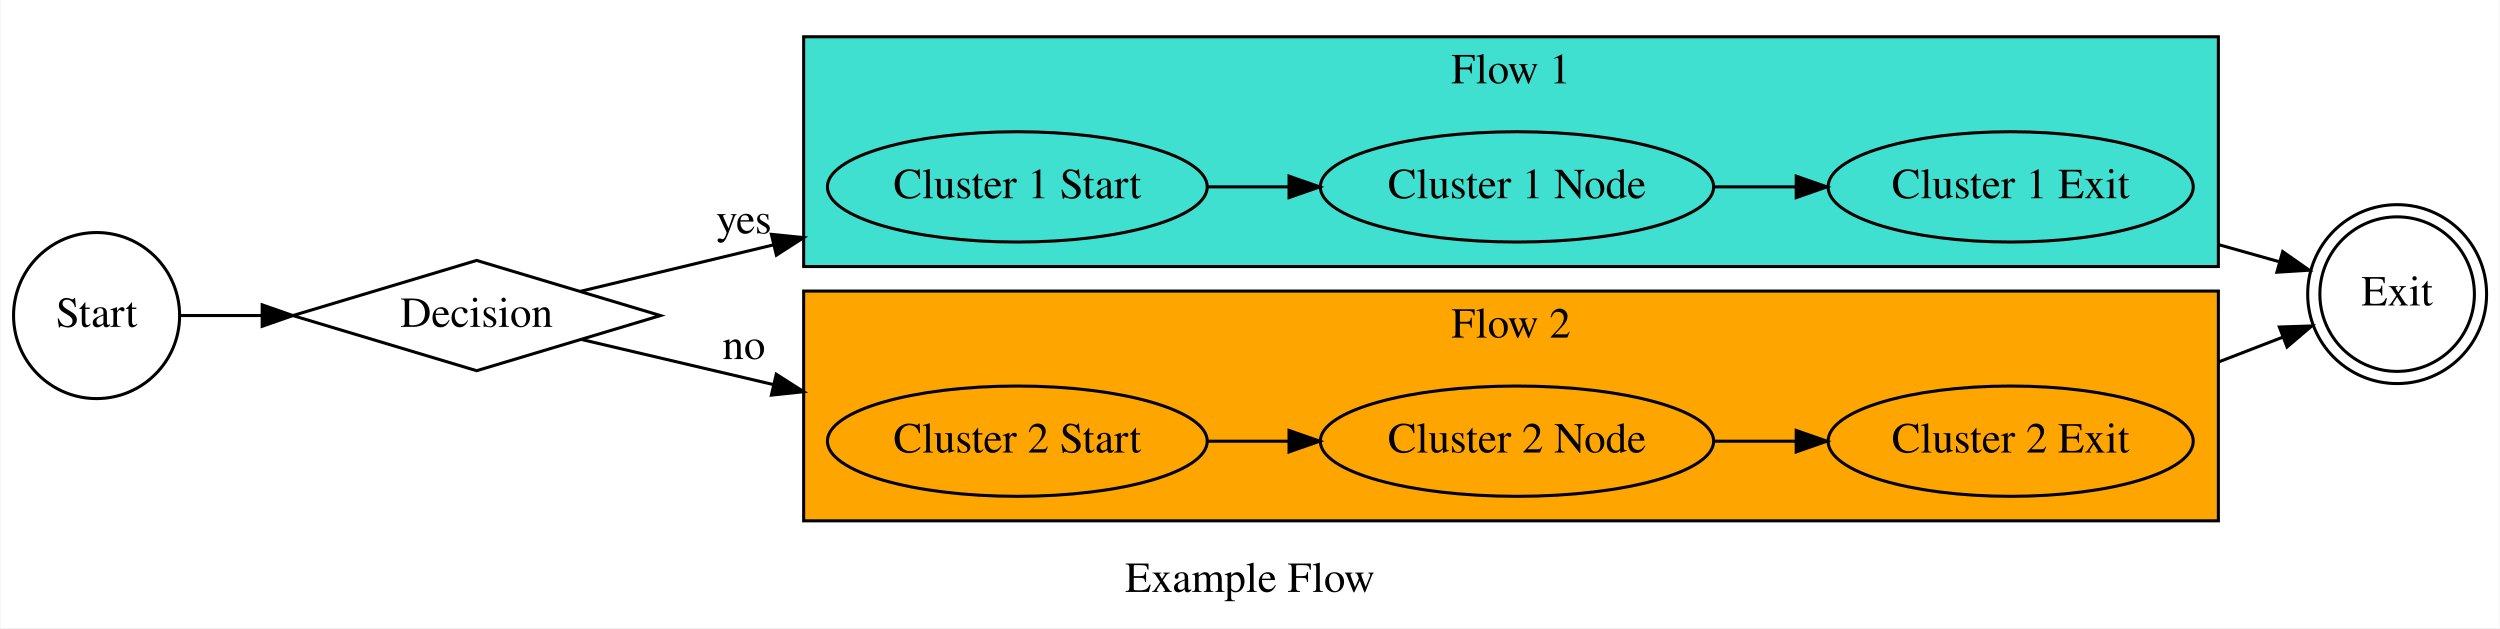
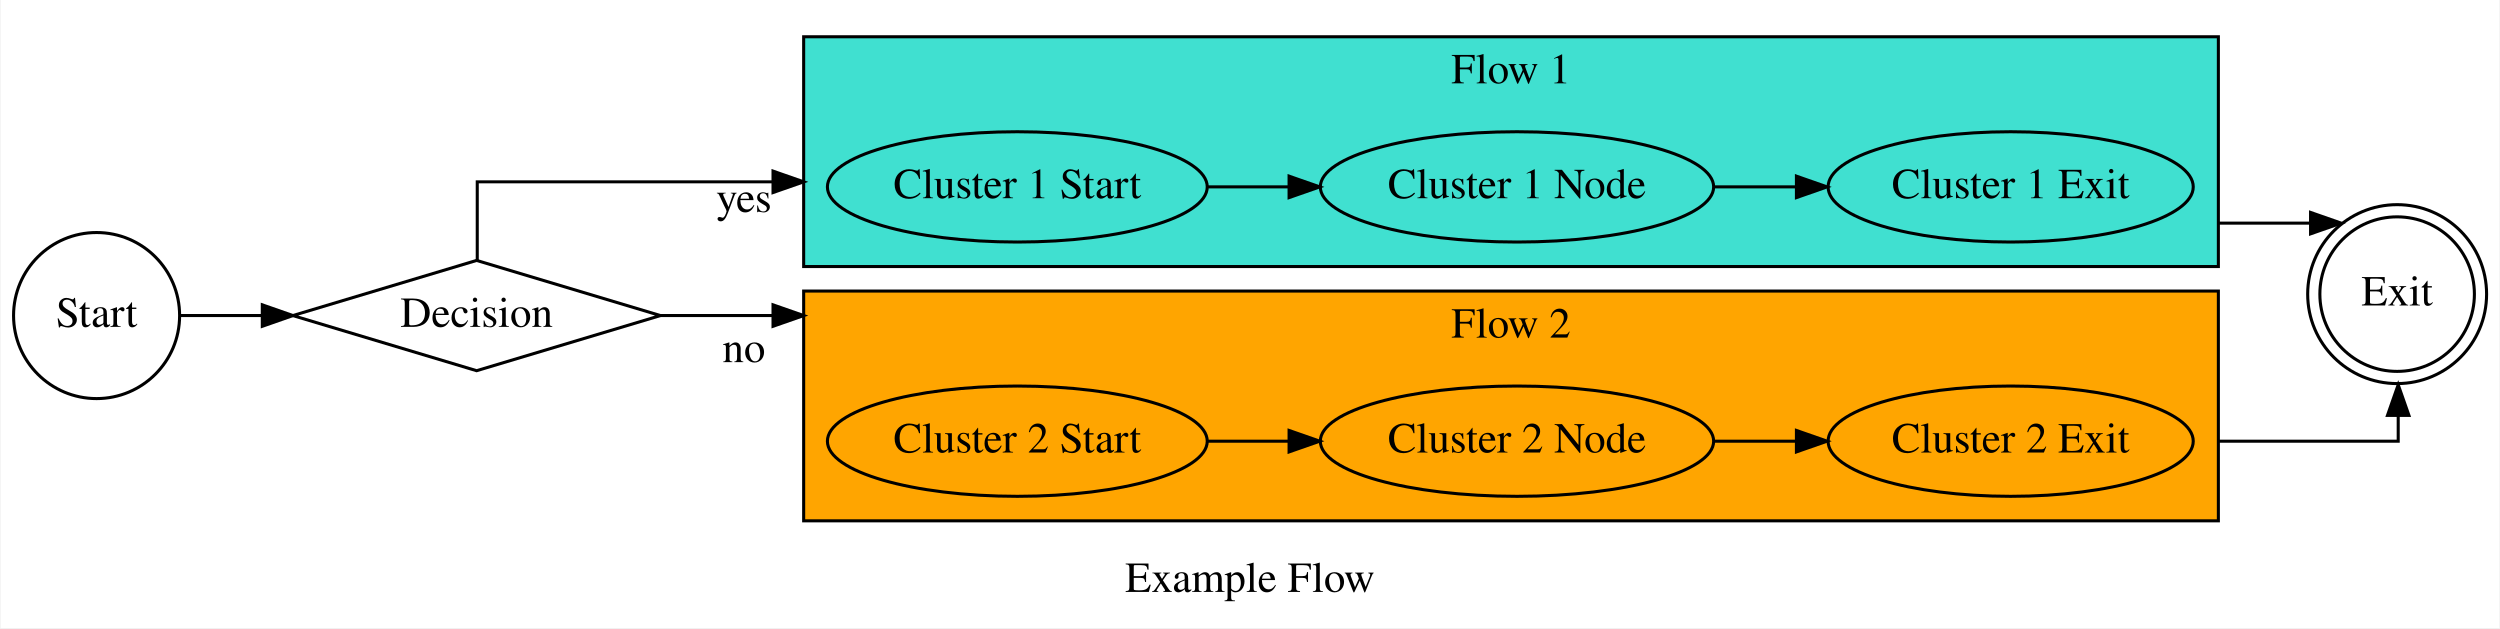
<svg xmlns="http://www.w3.org/2000/svg" width="816pt" height="205pt" viewBox="0.00 0.00 815.55 205.00">
  <g id="graph0" class="graph" transform="scale(1 1) rotate(0) translate(4 201)">
    <polygon fill="white" stroke="transparent" points="-4,4 -4,-201 811.55,-201 811.55,4 -4,4" />
    <text text-anchor="middle" x="403.77" y="-7.8" font-family="Times,serif" font-size="14.00">Example Flow</text>
    <g id="clust1" class="cluster">
      <polygon fill="turquoise" stroke="black" points="258.09,-114 258.09,-189 719.85,-189 719.85,-114 258.09,-114" />
      <text text-anchor="middle" x="488.97" y="-173.8" font-family="Times,serif" font-size="14.00">Flow 1</text>
    </g>
    <g id="clust2" class="cluster">
      <polygon fill="orange" stroke="black" points="258.09,-31 258.09,-106 719.85,-106 719.85,-31 258.09,-31" />
      <text text-anchor="middle" x="488.97" y="-90.8" font-family="Times,serif" font-size="14.00">Flow 2</text>
    </g>
    <g id="node1" class="node">
      <ellipse fill="none" stroke="black" cx="327.83" cy="-140" rx="61.99" ry="18" />
      <text text-anchor="middle" x="327.83" y="-136.3" font-family="Times,serif" font-size="14.00">Cluster 1 Start</text>
    </g>
    <g id="node2" class="node">
      <ellipse fill="none" stroke="black" cx="490.92" cy="-140" rx="64.19" ry="18" />
      <text text-anchor="middle" x="490.92" y="-136.3" font-family="Times,serif" font-size="14.00">Cluster 1 Node</text>
    </g>
    <g id="edge1" class="edge">
-       <path fill="none" stroke="black" d="M389.73,-140C398.47,-140 407.54,-140 416.49,-140" />
-       <polygon fill="black" stroke="black" points="416.52,-143.5 426.52,-140 416.52,-136.5 416.52,-143.5" />
+       <path fill="none" stroke="black" d="M389.95,-140C389.95,-140 416.53,-140 416.53,-140" />
+       <polygon fill="black" stroke="black" points="416.53,-143.5 426.53,-140 416.53,-136.5 416.53,-143.5" />
    </g>
    <g id="node3" class="node">
      <ellipse fill="none" stroke="black" cx="652.06" cy="-140" rx="59.59" ry="18" />
      <text text-anchor="middle" x="652.06" y="-136.3" font-family="Times,serif" font-size="14.00">Cluster 1 Exit</text>
    </g>
    <g id="edge2" class="edge">
-       <path fill="none" stroke="black" d="M555.27,-140C563.99,-140 572.99,-140 581.81,-140" />
-       <polygon fill="black" stroke="black" points="582.06,-143.5 592.06,-140 582.06,-136.5 582.06,-143.5" />
+       <path fill="none" stroke="black" d="M555.53,-140C555.53,-140 582.13,-140 582.13,-140" />
+       <polygon fill="black" stroke="black" points="582.13,-143.5 592.13,-140 582.13,-136.5 582.13,-143.5" />
    </g>
    <g id="node9" class="node">
      <ellipse fill="none" stroke="black" cx="778.2" cy="-105" rx="25.22" ry="25.22" />
      <ellipse fill="none" stroke="black" cx="778.2" cy="-105" rx="29.2" ry="29.2" />
      <text text-anchor="middle" x="778.2" y="-101.3" font-family="Times,serif" font-size="14.00">Exit</text>
    </g>
    <g id="edge8" class="edge">
-       <path fill="none" stroke="black" d="M719.85,-121.17C726.6,-119.27 733.27,-117.38 739.55,-115.62" />
-       <polygon fill="black" stroke="black" points="740.85,-118.89 749.52,-112.8 738.95,-112.15 740.85,-118.89" />
+       <path fill="none" stroke="black" d="M719.85,-128.17C734.14,-128.17 749.94,-128.17 749.94,-128.17" />
+       <polygon fill="black" stroke="black" points="749.94,-131.67 759.94,-128.17 749.94,-124.67 749.94,-131.67" />
    </g>
    <g id="node4" class="node">
      <ellipse fill="none" stroke="black" cx="327.83" cy="-57" rx="61.99" ry="18" />
      <text text-anchor="middle" x="327.83" y="-53.3" font-family="Times,serif" font-size="14.00">Cluster 2 Start</text>
    </g>
    <g id="node5" class="node">
      <ellipse fill="none" stroke="black" cx="490.92" cy="-57" rx="64.19" ry="18" />
      <text text-anchor="middle" x="490.92" y="-53.3" font-family="Times,serif" font-size="14.00">Cluster 2 Node</text>
    </g>
    <g id="edge3" class="edge">
-       <path fill="none" stroke="black" d="M389.73,-57C398.47,-57 407.54,-57 416.49,-57" />
-       <polygon fill="black" stroke="black" points="416.52,-60.5 426.52,-57 416.52,-53.5 416.52,-60.5" />
+       <path fill="none" stroke="black" d="M389.95,-57C389.95,-57 416.53,-57 416.53,-57" />
+       <polygon fill="black" stroke="black" points="416.53,-60.5 426.53,-57 416.53,-53.5 416.53,-60.5" />
    </g>
    <g id="node6" class="node">
      <ellipse fill="none" stroke="black" cx="652.06" cy="-57" rx="59.59" ry="18" />
      <text text-anchor="middle" x="652.06" y="-53.3" font-family="Times,serif" font-size="14.00">Cluster 2 Exit</text>
    </g>
    <g id="edge4" class="edge">
-       <path fill="none" stroke="black" d="M555.27,-57C563.99,-57 572.99,-57 581.81,-57" />
-       <polygon fill="black" stroke="black" points="582.06,-60.5 592.06,-57 582.06,-53.5 582.06,-60.5" />
+       <path fill="none" stroke="black" d="M555.53,-57C555.53,-57 582.13,-57 582.13,-57" />
+       <polygon fill="black" stroke="black" points="582.13,-60.5 592.13,-57 582.13,-53.5 582.13,-60.5" />
    </g>
    <g id="edge9" class="edge">
-       <path fill="none" stroke="black" d="M719.85,-82.83C727.02,-85.6 734.11,-88.34 740.73,-90.9" />
-       <polygon fill="black" stroke="black" points="739.75,-94.27 750.34,-94.61 742.27,-87.74 739.75,-94.27" />
+       <path fill="none" stroke="black" d="M719.85,-57C749.89,-57 778.55,-57 778.55,-57 778.55,-57 778.55,-65.42 778.55,-65.42" />
+       <polygon fill="black" stroke="black" points="775.05,-65.42 778.55,-75.42 782.05,-65.42 775.05,-65.42" />
    </g>
    <g id="node7" class="node">
      <ellipse fill="none" stroke="black" cx="27.3" cy="-98" rx="27.1" ry="27.1" />
      <text text-anchor="middle" x="27.3" y="-94.3" font-family="Times,serif" font-size="14.00">Start</text>
    </g>
    <g id="node8" class="node">
      <polygon fill="none" stroke="black" points="151.34,-116 91.35,-98 151.34,-80 211.33,-98 151.34,-116" />
      <text text-anchor="middle" x="151.34" y="-94.3" font-family="Times,serif" font-size="14.00">Decision</text>
    </g>
    <g id="edge5" class="edge">
-       <path fill="none" stroke="black" d="M54.78,-98C62.71,-98 71.8,-98 81.14,-98" />
-       <polygon fill="black" stroke="black" points="81.35,-101.5 91.35,-98 81.35,-94.5 81.35,-101.5" />
+       <path fill="none" stroke="black" d="M54.83,-98C54.83,-98 81.39,-98 81.39,-98" />
+       <polygon fill="black" stroke="black" points="81.39,-101.5 91.39,-98 81.39,-94.5 81.39,-101.5" />
    </g>
    <g id="edge6" class="edge">
-       <path fill="none" stroke="black" d="M185.16,-105.9C203.06,-110.21 226.06,-115.74 248.29,-121.09" />
-       <polygon fill="black" stroke="black" points="247.55,-124.52 258.09,-123.45 249.19,-117.71 247.55,-124.52" />
-       <text text-anchor="middle" x="238.59" y="-124.8" font-family="Times,serif" font-size="14.00">yes</text>
+       <path fill="none" stroke="black" d="M151.55,-116.01C151.55,-128.03 151.55,-141.65 151.55,-141.65 151.55,-141.65 256.18,-141.65 256.18,-141.65" />
+       <polygon fill="black" stroke="black" points="248.09,-145.15 258.09,-141.65 248.09,-138.15 248.09,-145.15" />
+       <text text-anchor="middle" x="238.59" y="-131.8" font-family="Times,serif" font-size="14.00">yes</text>
    </g>
    <g id="edge7" class="edge">
-       <path fill="none" stroke="black" d="M185.57,-90.19C203.43,-86 226.27,-80.63 248.35,-75.44" />
-       <polygon fill="black" stroke="black" points="249.15,-78.85 258.09,-73.15 247.55,-72.03 249.15,-78.85" />
-       <text text-anchor="middle" x="238.59" y="-83.8" font-family="Times,serif" font-size="14.00">no</text>
+       <path fill="none" stroke="black" d="M211.33,-98C223.07,-98 235.56,-98 247.84,-98" />
+       <polygon fill="black" stroke="black" points="248.09,-101.5 258.09,-98 248.09,-94.5 248.09,-101.5" />
+       <text text-anchor="middle" x="238.59" y="-82.8" font-family="Times,serif" font-size="14.00">no</text>
    </g>
  </g>
</svg>
